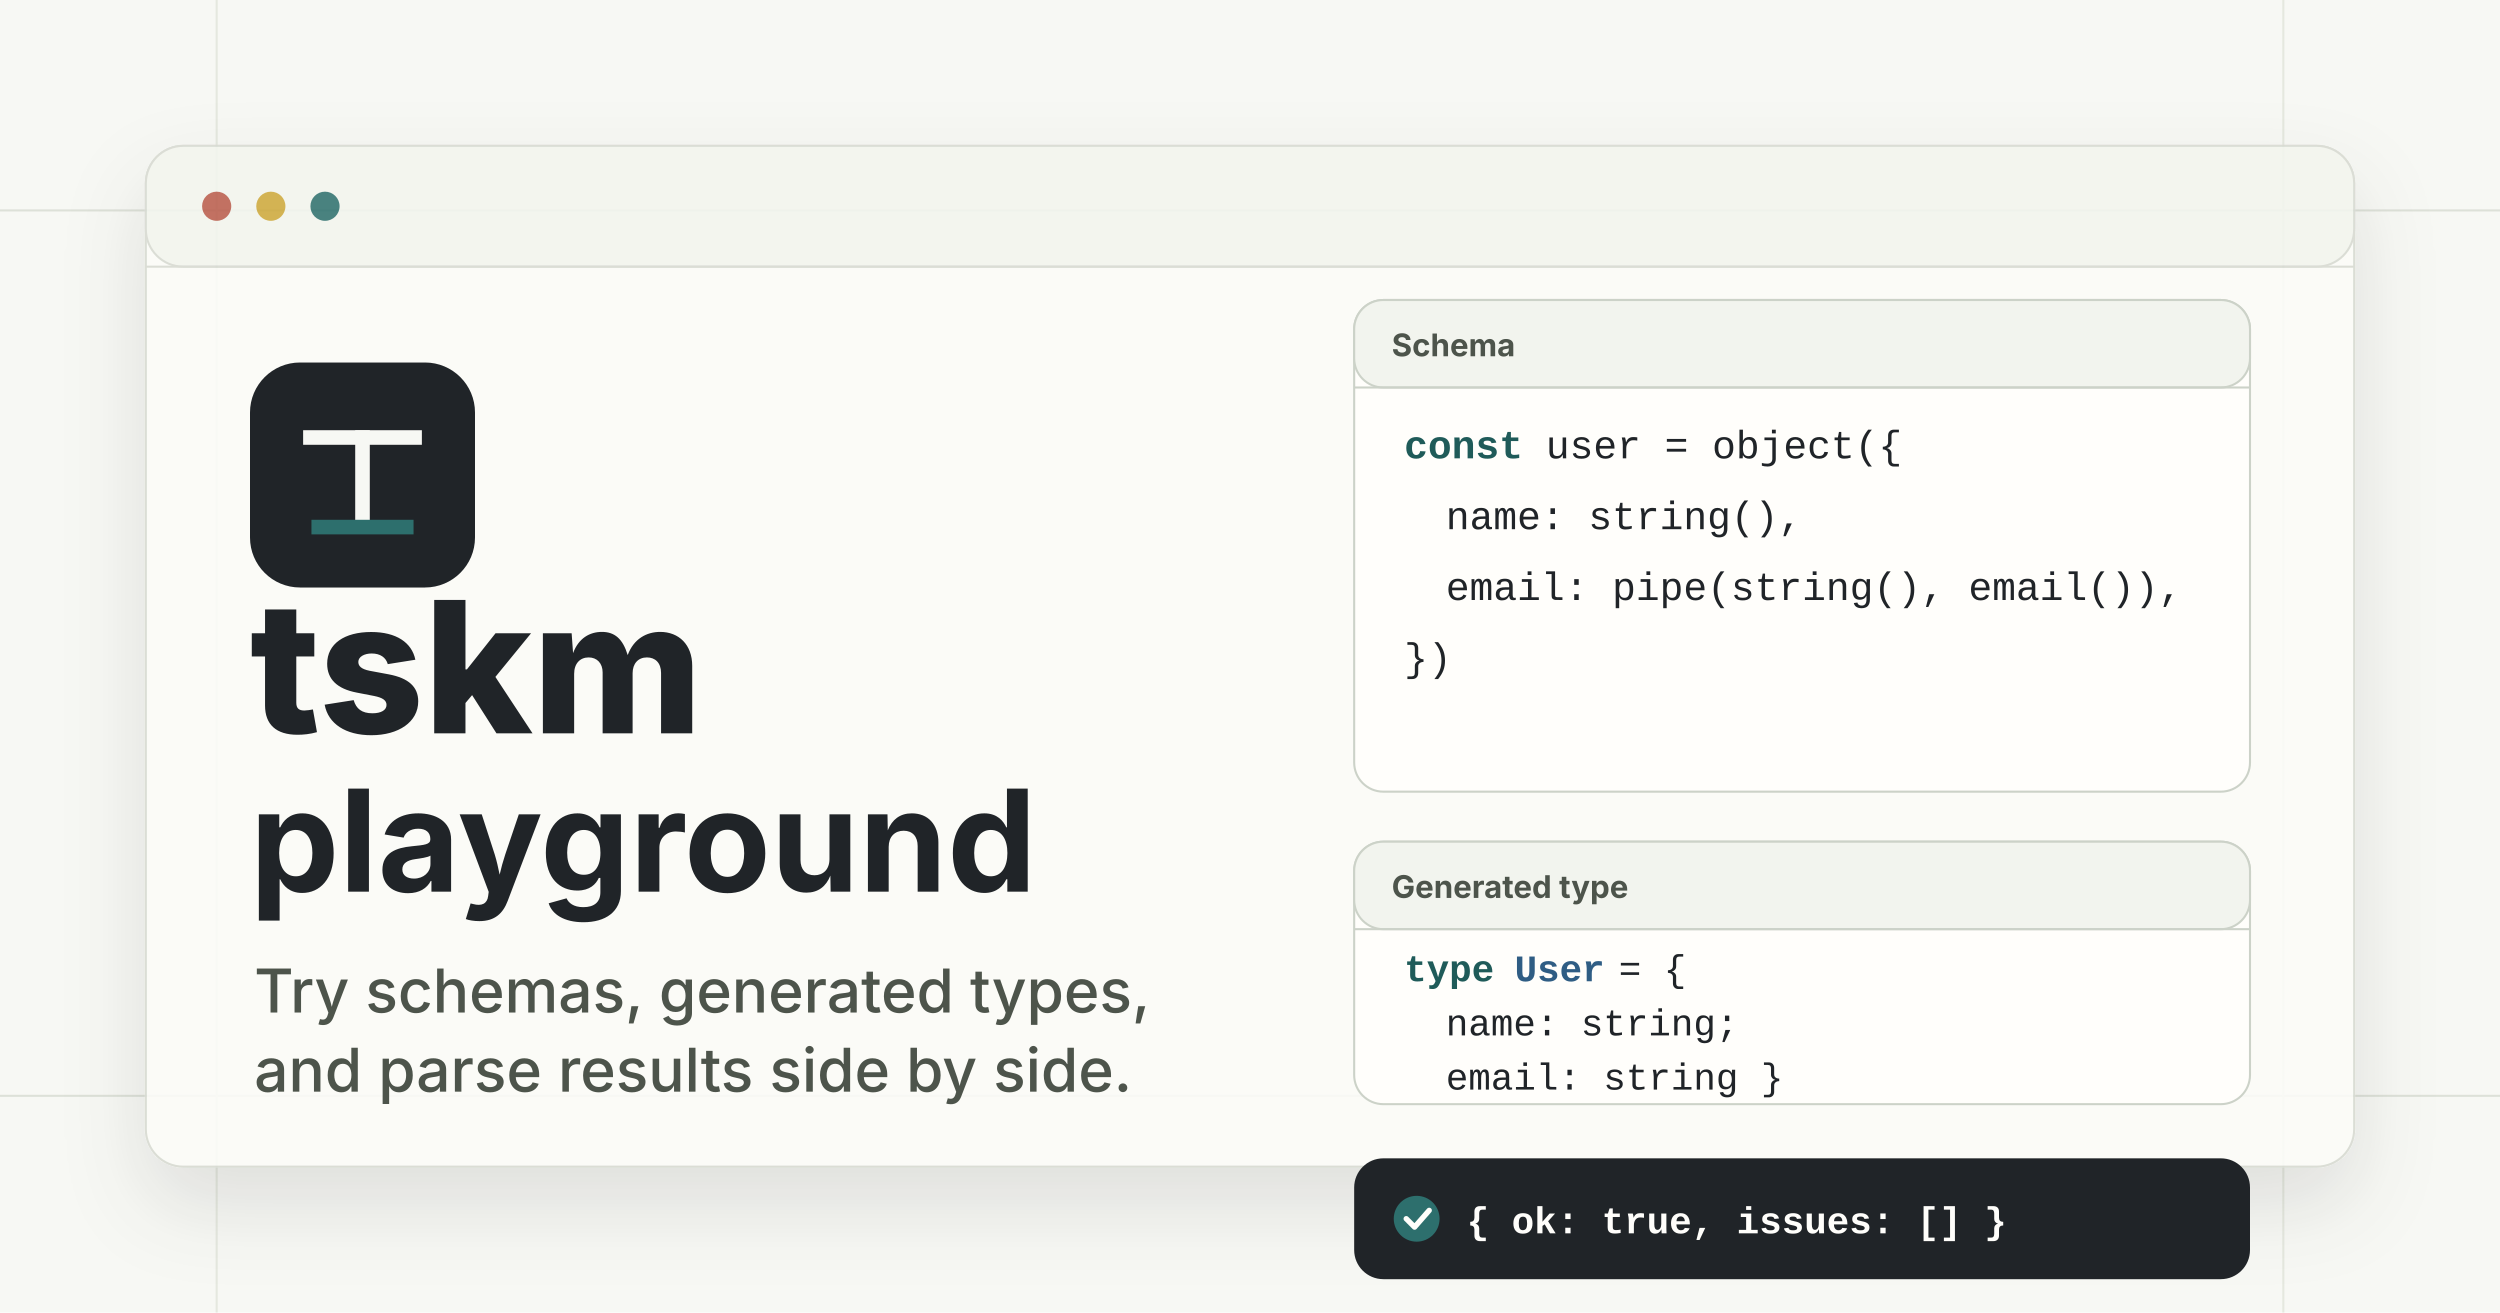
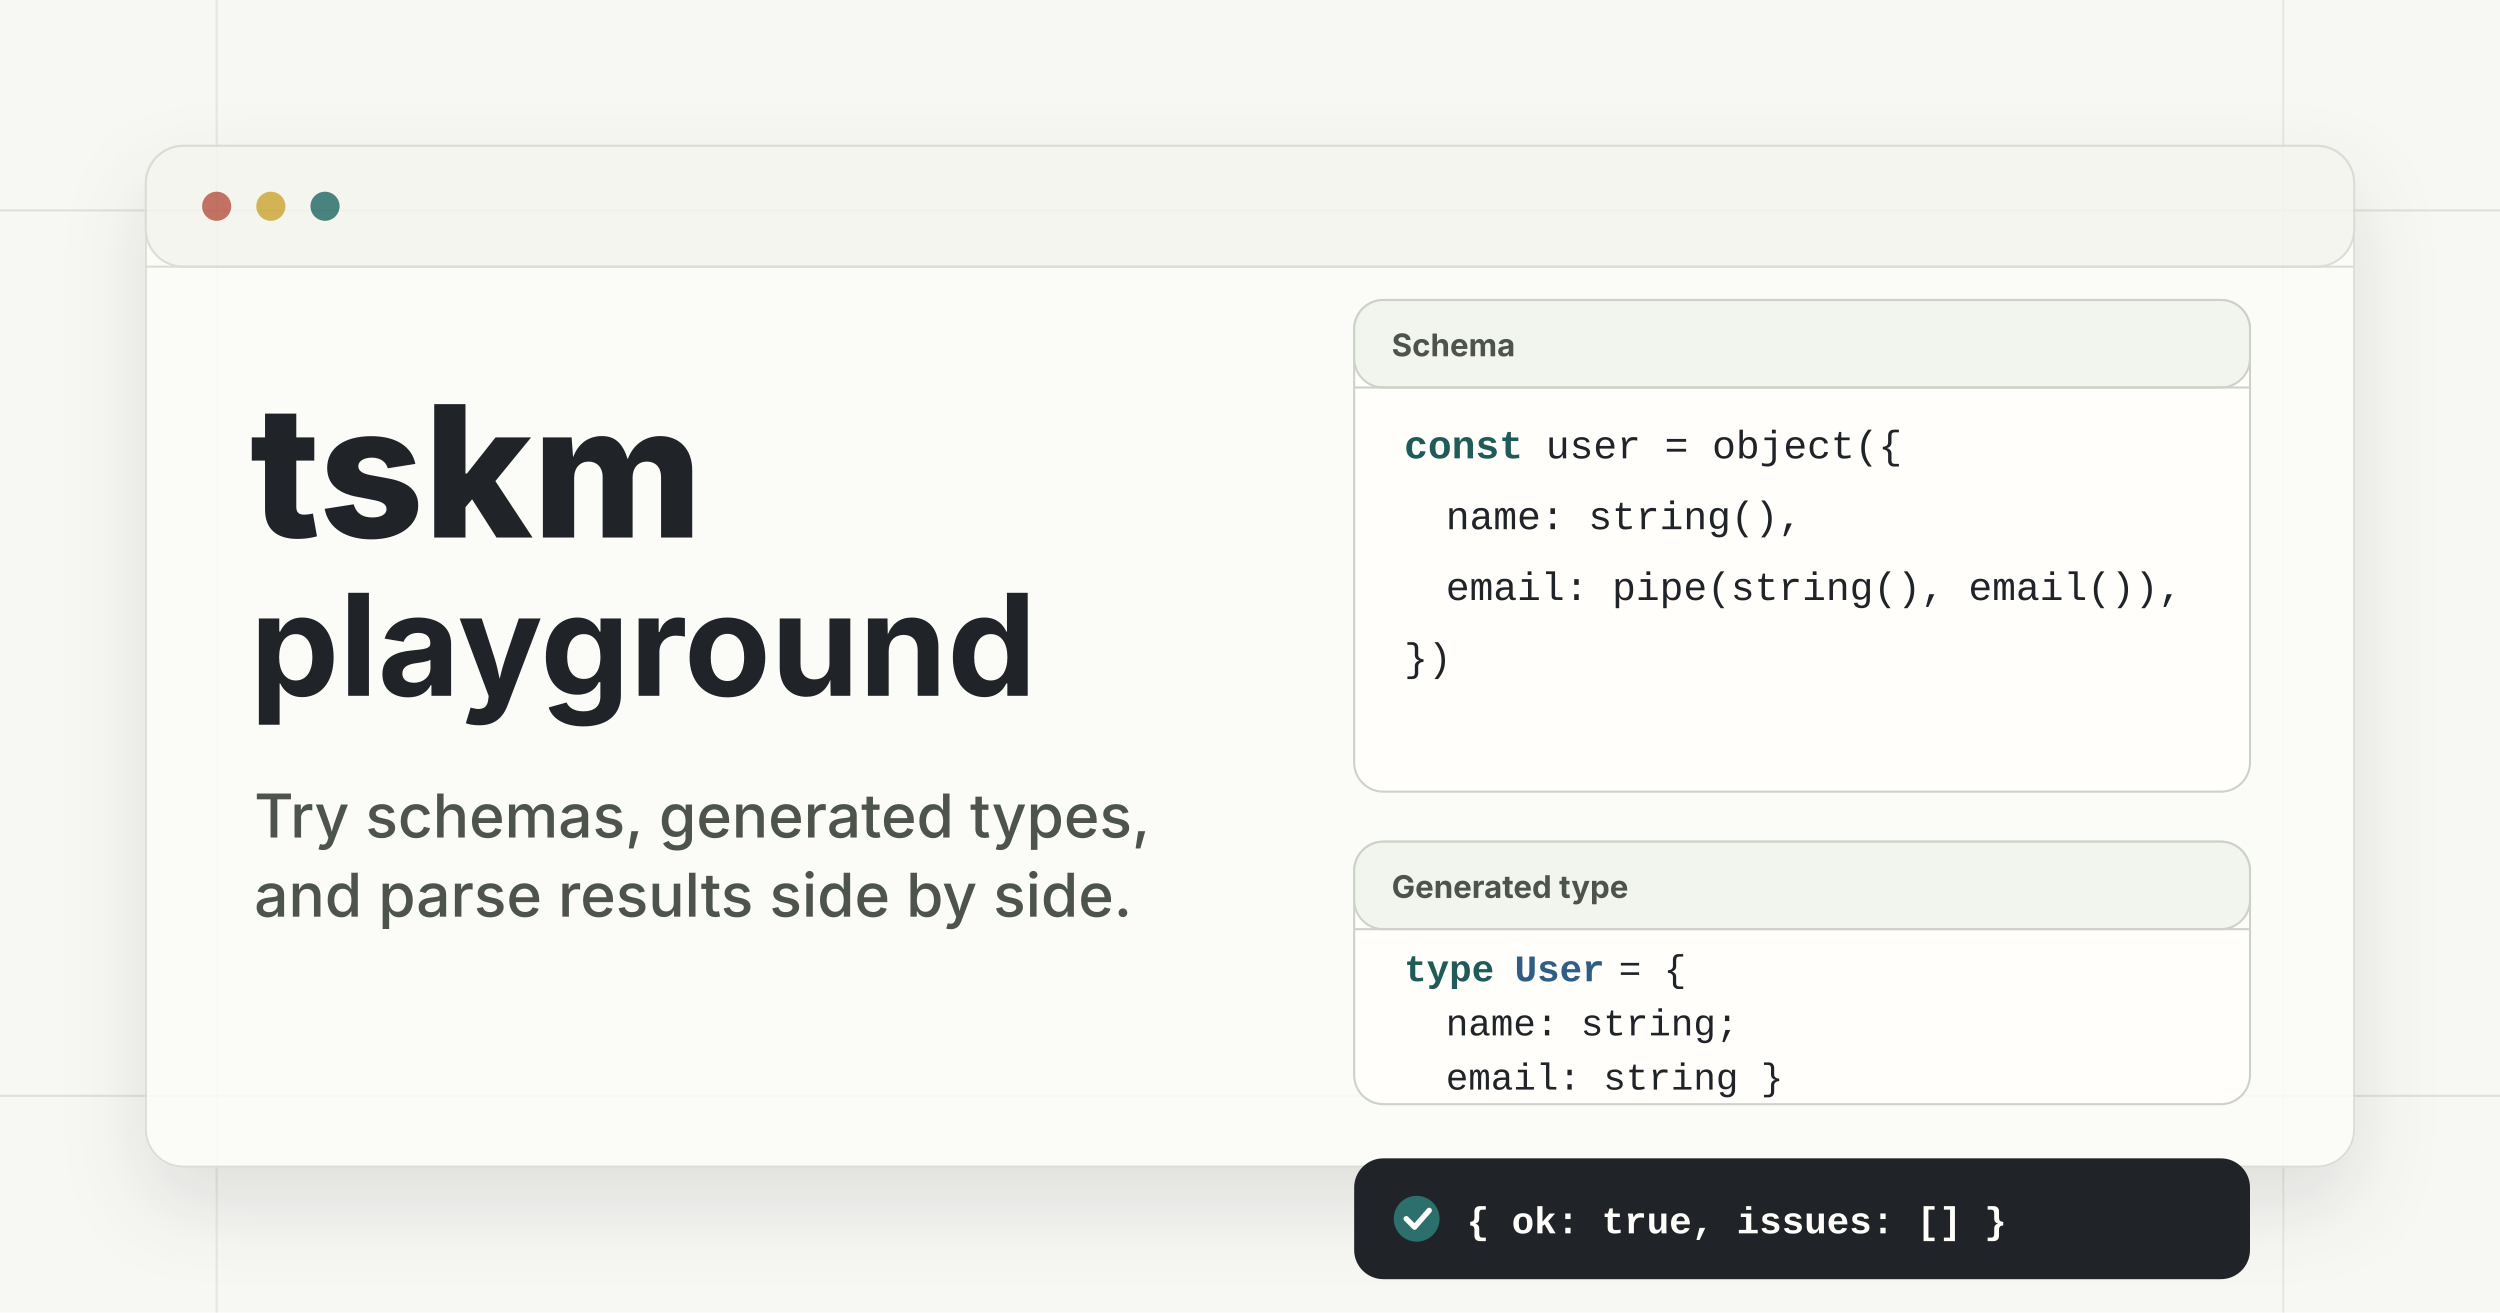
<svg xmlns="http://www.w3.org/2000/svg" width="1200" height="630" viewBox="0 0 1200 630" fill="none" role="img" aria-labelledby="title description">
  <defs>
    <filter id="panel-shadow" x="-20%" y="-20%" width="140%" height="140%" color-interpolation-filters="sRGB">
      <feDropShadow dx="0" dy="18" stdDeviation="20" flood-color="#202428" flood-opacity="0.12" />
    </filter>
    <style>
      .sans {
        font-family: Inter, ui-sans-serif, system-ui, -apple-system, BlinkMacSystemFont, "Segoe UI", sans-serif;
      }
      .mono {
        font-family: "SF Mono", ui-monospace, Menlo, Monaco, Consolas, "Liberation Mono", monospace;
      }
      .code-keyword {
        fill: #1f5b59;
      }
      .code-string {
        fill: #8b4d18;
      }
      .code-type {
        fill: #2f5d84;
      }
      .code-muted {
        fill: #6d746b;
      }
    </style>
  </defs>
  <rect width="1200" height="630" fill="#F7F8F4" />
  <path d="M0 101H1200" stroke="#DDE1D8" stroke-width="1" />
  <path d="M0 526H1200" stroke="#DDE1D8" stroke-width="1" />
  <path d="M104 0V630" stroke="#E5E8DF" stroke-width="1" />
  <path d="M1096 0V630" stroke="#E5E8DF" stroke-width="1" />
  <g opacity="0.86">
    <rect x="70" y="70" width="1060" height="490" rx="18" fill="#FBFCF8" stroke="#D6D9D1" filter="url(#panel-shadow)" />
    <rect x="70" y="70" width="1060" height="58" rx="18" fill="#F2F4EE" stroke="#D6D9D1" />
    <path d="M70 128H1130" stroke="#D6D9D1" />
    <circle cx="104" cy="99" r="7" fill="#B95C4B" />
    <circle cx="130" cy="99" r="7" fill="#CDA83A" />
    <circle cx="156" cy="99" r="7" fill="#2D6F6D" />
  </g>
-   <g transform="translate(120 174)">
-     <rect x="0" y="0" width="108" height="108" rx="24" fill="#202428" />
-     <path d="M29 36H79" stroke="#F7F8F4" stroke-width="7" stroke-linecap="square" />
-     <path d="M54 36V78" stroke="#F7F8F4" stroke-width="7" stroke-linecap="square" />
-     <path d="M33 79H75" stroke="#2D6F6D" stroke-width="7" stroke-linecap="square" />
-     <text class="sans" x="0" y="178" fill="#202428" font-size="88" font-weight="760" letter-spacing="0">tskm</text>
-     <text class="sans" x="0" y="254" fill="#202428" font-size="68" font-weight="650" letter-spacing="0">playground</text>
-     <text class="sans" x="2" y="312" fill="#4D544B" font-size="29" font-weight="450" letter-spacing="0">Try schemas, generated types,</text>
-     <text class="sans" x="2" y="350" fill="#4D544B" font-size="29" font-weight="450" letter-spacing="0">and parse results side by side.</text>
+   <g transform="translate(120 146)">
+     <text class="sans" x="0" y="112" fill="#202428" font-size="88" font-weight="760" letter-spacing="0">tskm</text>
+     <text class="sans" x="0" y="188" fill="#202428" font-size="68" font-weight="650" letter-spacing="0">playground</text>
+     <text class="sans" x="2" y="256" fill="#4D544B" font-size="29" font-weight="450" letter-spacing="0">Try schemas, generated types,</text>
+     <text class="sans" x="2" y="294" fill="#4D544B" font-size="29" font-weight="450" letter-spacing="0">and parse results side by side.</text>
  </g>
  <g transform="translate(650 144)">
    <rect x="0" y="0" width="430" height="236" rx="14" fill="#FFFEFB" stroke="#CCD2C8" />
    <rect x="0" y="0" width="430" height="42" rx="14" fill="#F2F4EE" stroke="#CCD2C8" />
    <path d="M0 42H430" stroke="#CCD2C8" />
    <text class="sans" x="18" y="27" fill="#4D544B" font-size="15" font-weight="700" letter-spacing="0">Schema</text>
    <text class="mono code-keyword" x="24" y="76" font-size="19" font-weight="600" letter-spacing="0">const</text>
    <text class="mono" x="92" y="76" fill="#202428" font-size="19" letter-spacing="0">user = object({</text>
    <text class="mono" x="44" y="110" fill="#202428" font-size="19" letter-spacing="0">name: string(),</text>
    <text class="mono" x="44" y="144" fill="#202428" font-size="19" letter-spacing="0">email: pipe(string(), email()),</text>
    <text class="mono" x="24" y="178" fill="#202428" font-size="19" letter-spacing="0">})</text>
    <rect x="0" y="260" width="430" height="126" rx="14" fill="#FFFEFB" stroke="#CCD2C8" />
    <rect x="0" y="260" width="430" height="42" rx="14" fill="#F2F4EE" stroke="#CCD2C8" />
    <path d="M0 302H430" stroke="#CCD2C8" />
    <text class="sans" x="18" y="287" fill="#4D544B" font-size="15" font-weight="700" letter-spacing="0">Generated type</text>
    <text class="mono code-keyword" x="24" y="327" font-size="18" font-weight="600" letter-spacing="0">type</text>
    <text class="mono code-type" x="77" y="327" font-size="18" font-weight="600" letter-spacing="0">User</text>
    <text class="mono" x="127" y="327" fill="#202428" font-size="18" letter-spacing="0">= {</text>
    <text class="mono" x="44" y="353" fill="#202428" font-size="18" letter-spacing="0">name: string;</text>
    <text class="mono" x="44" y="379" fill="#202428" font-size="18" letter-spacing="0">email: string }</text>
    <g transform="translate(0 412)">
      <rect x="0" y="0" width="430" height="58" rx="14" fill="#202428" />
      <circle cx="30" cy="29" r="11" fill="#2D6F6D" />
      <path d="M25 29L29 33L36 25" stroke="#FFFEFB" stroke-width="2.6" stroke-linecap="round" stroke-linejoin="round" />
      <text class="mono" x="54" y="36" fill="#FFFEFB" font-size="18" font-weight="600" letter-spacing="0">{ ok: true, issues: [] }</text>
    </g>
  </g>
</svg>
